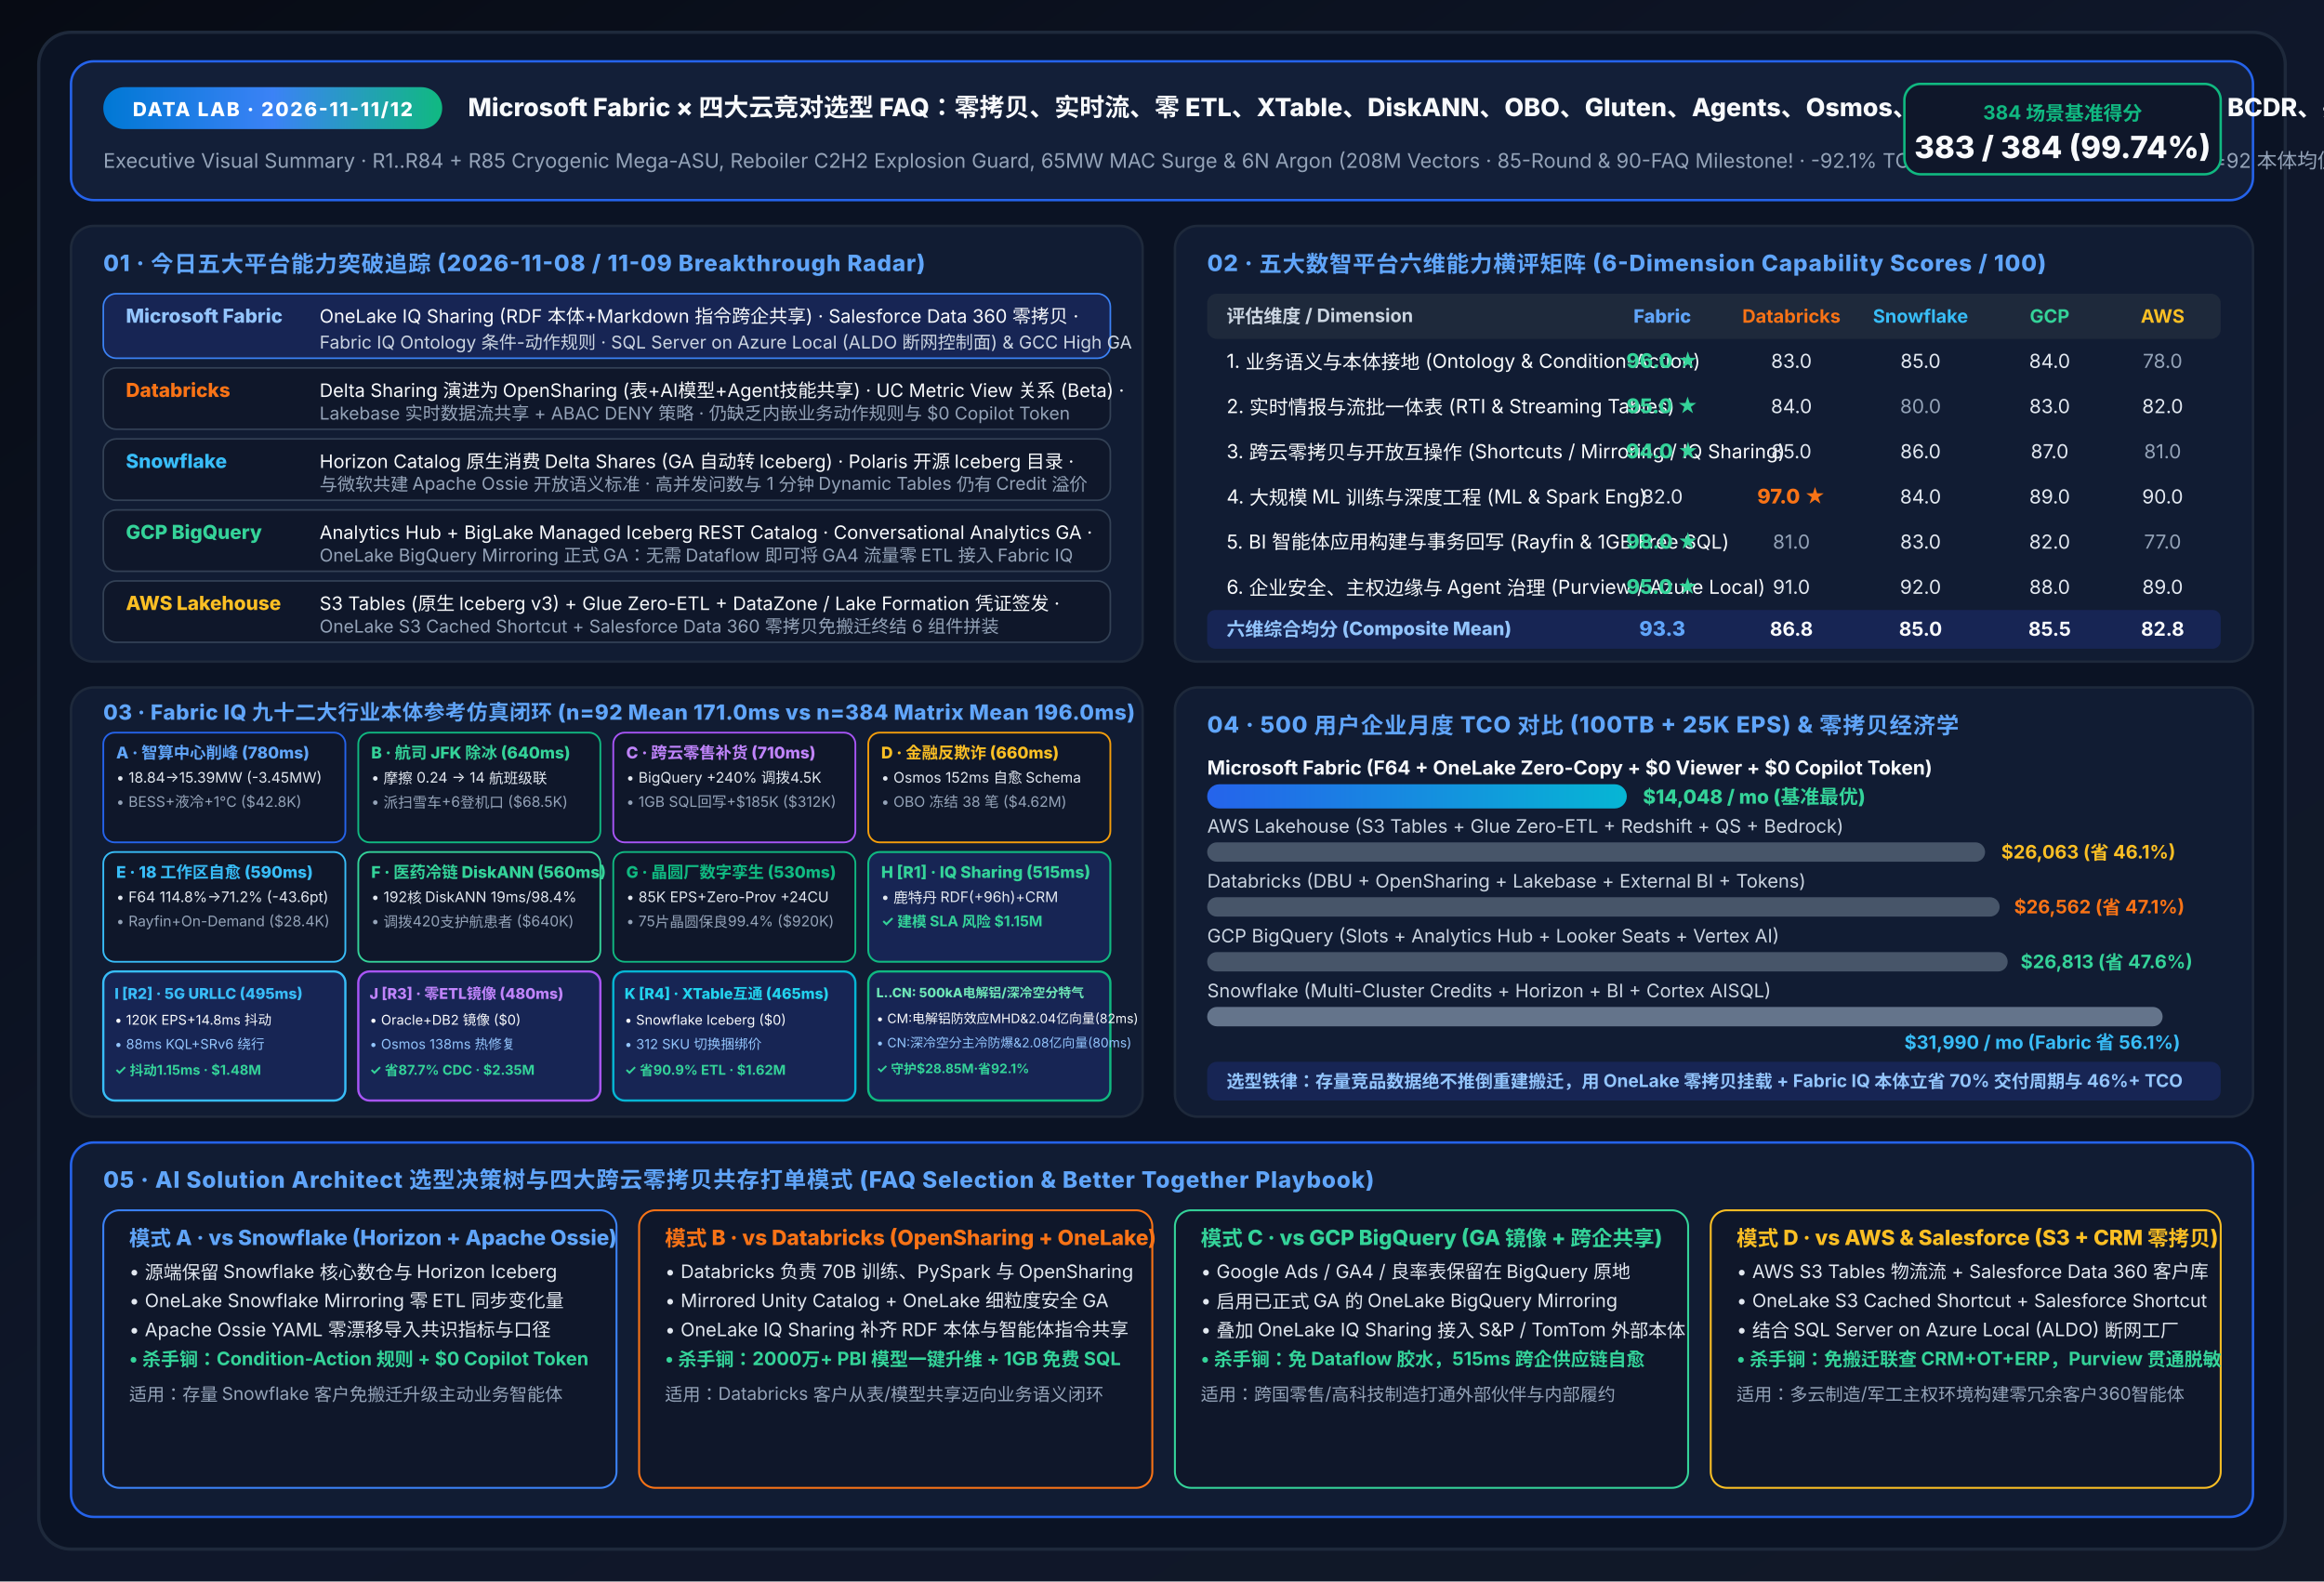
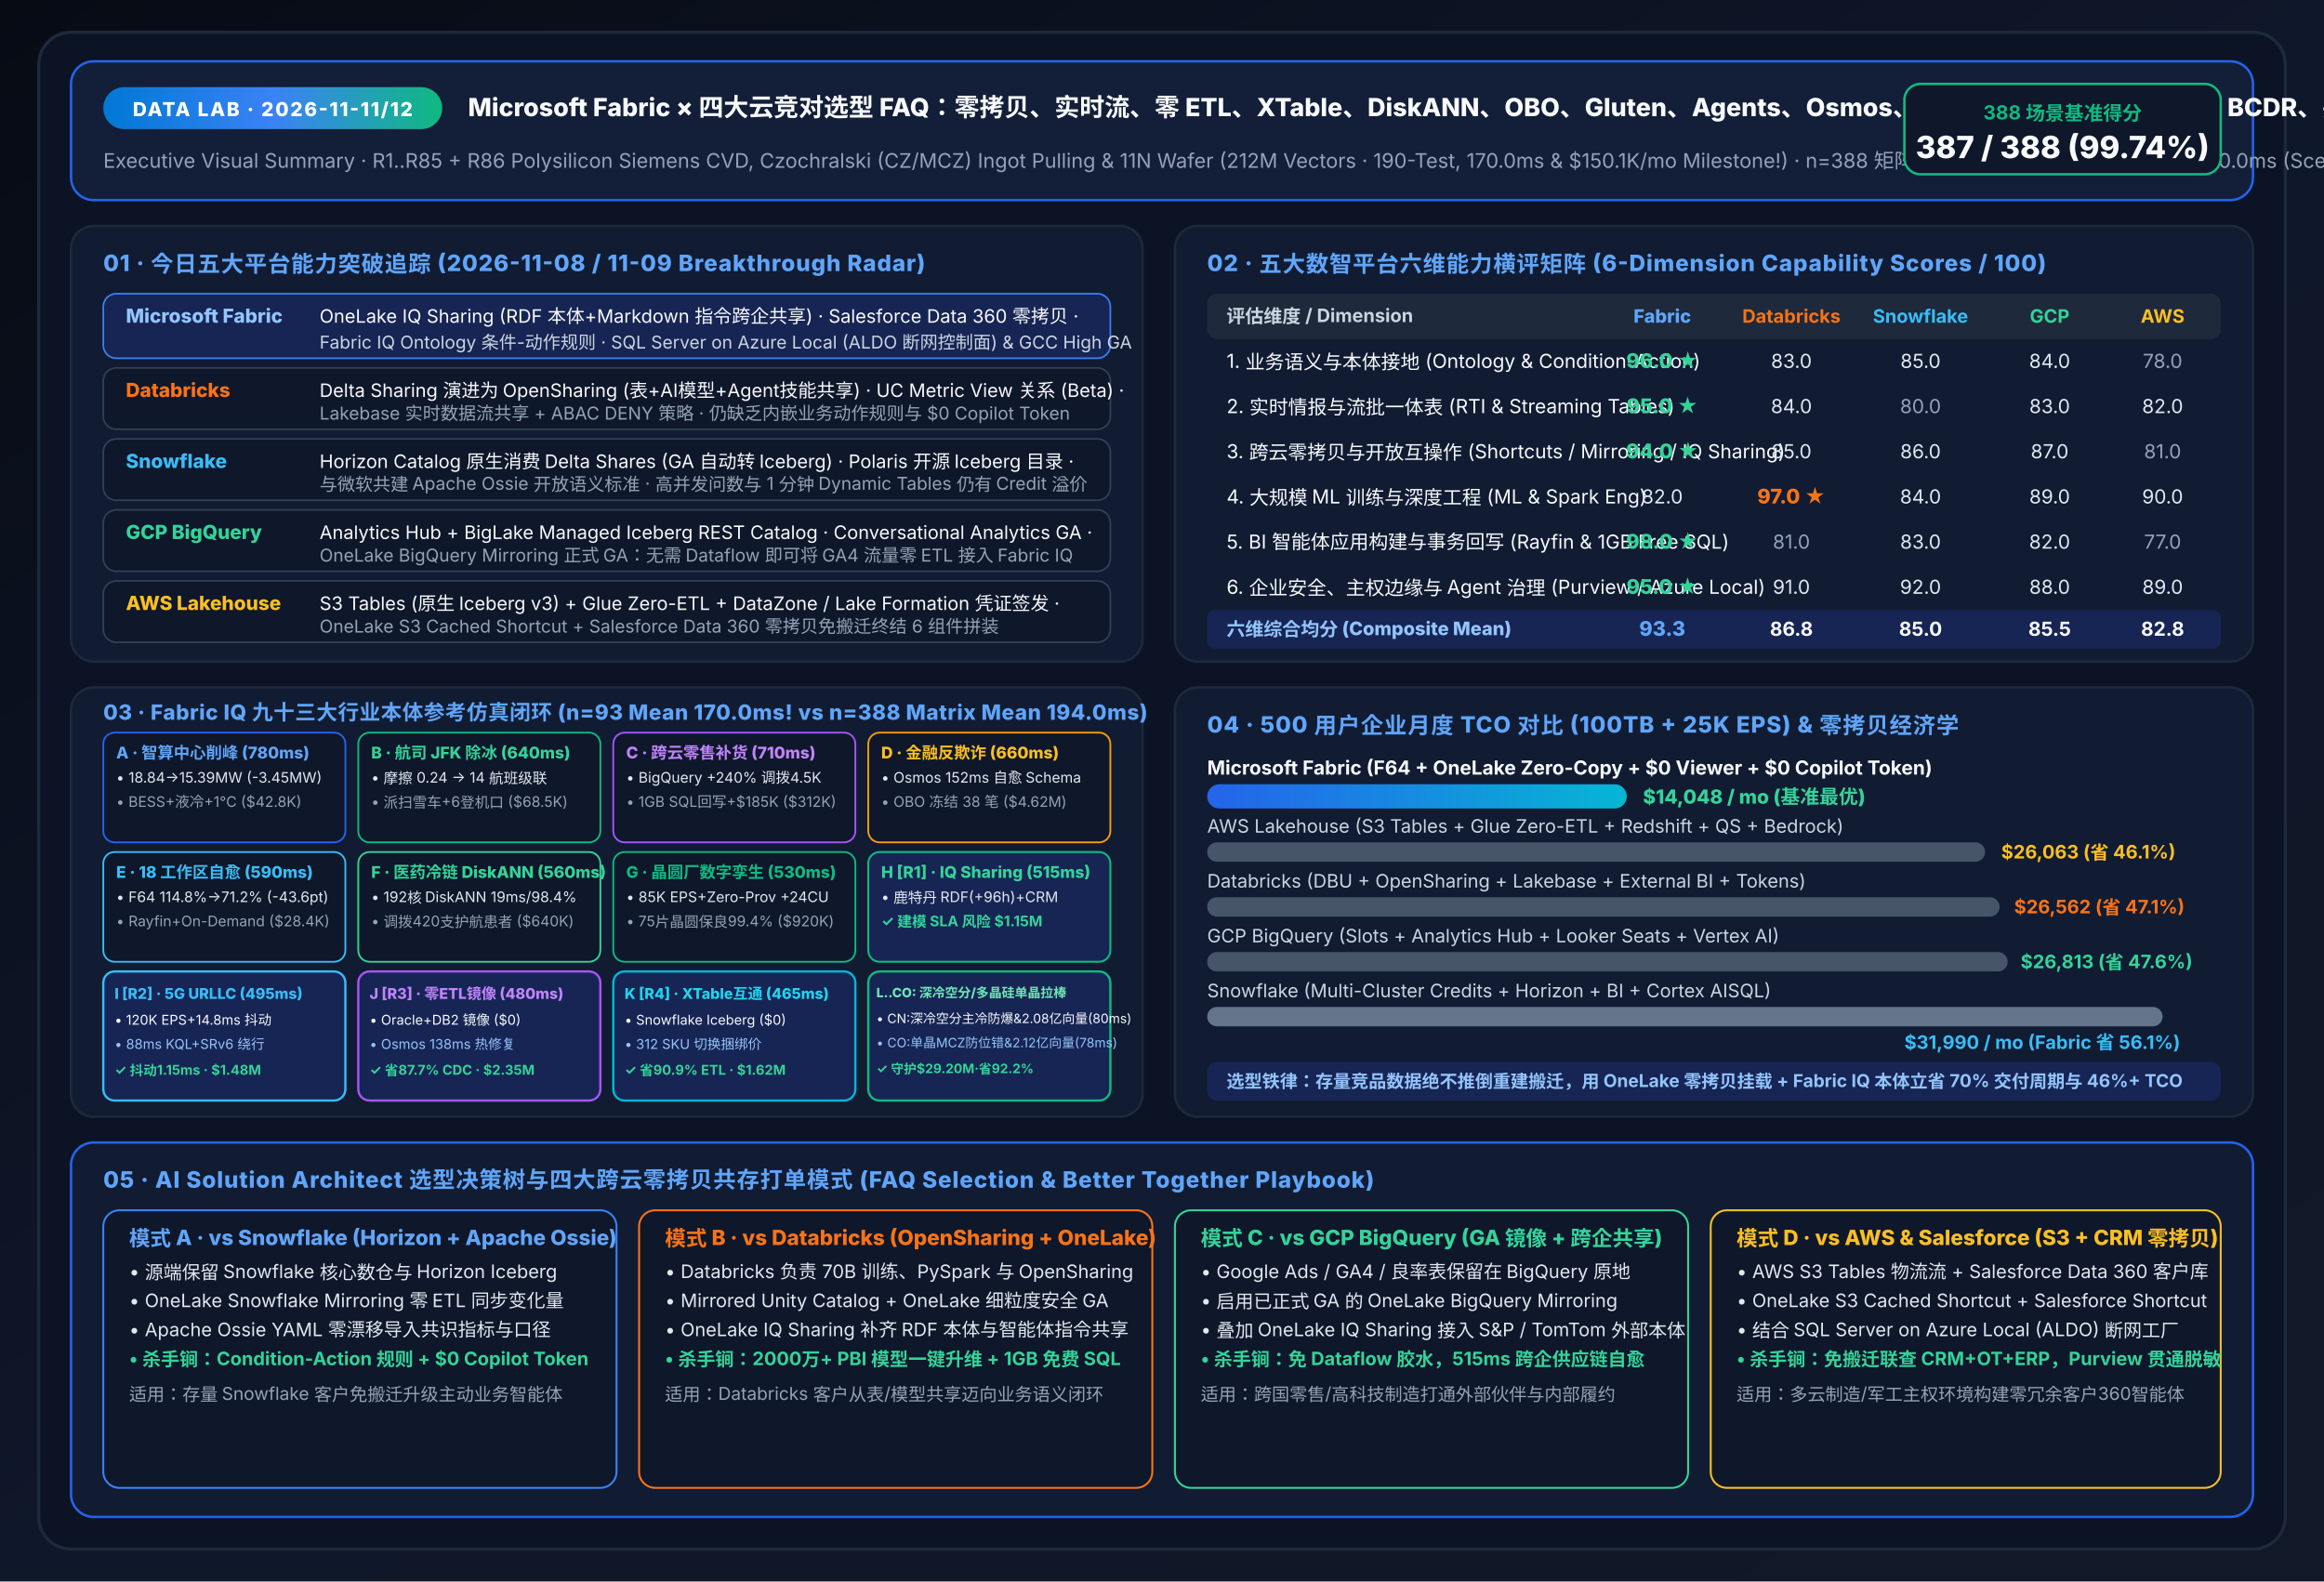
<svg xmlns="http://www.w3.org/2000/svg" viewBox="0 0 1440 980" width="1440" height="980" font-family="-apple-system, BlinkMacSystemFont, 'Segoe UI', 'PingFang SC', 'Microsoft YaHei', sans-serif">
  <defs>
    <linearGradient id="bgGrad" x1="0%" y1="0%" x2="100%" y2="100%">
      <stop offset="0%" stop-color="#070B14" />
      <stop offset="50%" stop-color="#0F172A" />
      <stop offset="100%" stop-color="#111827" />
    </linearGradient>
    <linearGradient id="accentGrad" x1="0%" y1="0%" x2="100%" y2="0%">
      <stop offset="0%" stop-color="#0078D4" />
      <stop offset="50%" stop-color="#3B82F6" />
      <stop offset="100%" stop-color="#10B981" />
    </linearGradient>
    <linearGradient id="fabricBar" x1="0%" y1="0%" x2="100%" y2="0%">
      <stop offset="0%" stop-color="#2563EB" />
      <stop offset="100%" stop-color="#06B6D4" />
    </linearGradient>
  </defs>
  <rect width="1440" height="980" fill="url(#bgGrad)" />
  <rect x="24" y="20" width="1392" height="940" rx="20" fill="#0B1324" stroke="#1E293B" stroke-width="2" />
  <rect x="44" y="38" width="1352" height="86" rx="14" fill="#131F38" stroke="#2563EB" stroke-width="1.5" />
  <rect x="64" y="54" width="210" height="26" rx="13" fill="url(#accentGrad)" />
  <text x="169" y="72" fill="#FFFFFF" font-size="12" font-weight="800" text-anchor="middle" letter-spacing="1">DATA LAB · 2026-11-11/12</text>
-   <text x="290" y="72" fill="#F8FAFC" font-size="15.5" font-weight="800">Microsoft Fabric × 四大云竞对选型 FAQ：零拷贝、实时流、零 ETL、XTable、DiskANN、OBO、Gluten、Agents、Osmos、FinOps、CI/CD、零信任、BCDR、共享、V-Order、AI、孪生、迁移、目录、图、Activator、医疗、ESG、零售、金融、时空、FLAML、OTel、MDM、SAP、游戏、航发、农业、航运、流媒体、半导体、智驾、油气、电池、低轨星座、生物制药、高铁、矿山、水务、央行支付、绿氢绿氨、核能聚变、深海风电、量子超算、全球空管、合成生物、主权税务、具身机器人、低空eVTOL、吉瓦AIDC、肿瘤组学、虚拟电厂V2G、机构资管、深海FPSO、直连卫星、巨灾再保、自动化港、特高压WAMS、盐湖提锂、地震海啸、海水淡化、零碳绿钢、DAC碳封存、快递航空分拣、地月深空导航、区域供热供冷、养老金LDI、制浆造纸、浮法光伏玻璃、疫苗mRNA冻干、千万吨乙烯裂解、深远海FLNG、同步辐射XFEL、千米钾矿磷复肥、变速抽水蓄能、干热岩地热、铜冶炼精炼、低碳水泥、500kA电解铝与深冷空分特气一图流</text>
-   <text x="64" y="104" fill="#94A3B8" font-size="12.5">Executive Visual Summary · R1..R84 + R85 Cryogenic Mega-ASU, Reboiler C2H2 Explosion Guard, 65MW MAC Surge &amp; 6N Argon (208M Vectors · 85-Round &amp; 90-FAQ Milestone! · -92.1% TCO) · n=384 矩阵均值 196.0ms · n=92 本体均值 171.0ms (Scenario CN = 80ms)</text>
+   <text x="290" y="72" fill="#F8FAFC" font-size="15.5" font-weight="800">Microsoft Fabric × 四大云竞对选型 FAQ：零拷贝、实时流、零 ETL、XTable、DiskANN、OBO、Gluten、Agents、Osmos、FinOps、CI/CD、零信任、BCDR、共享、V-Order、AI、孪生、迁移、目录、图、Activator、医疗、ESG、零售、金融、时空、FLAML、OTel、MDM、SAP、游戏、航发、农业、航运、流媒体、半导体、智驾、油气、电池、低轨星座、生物制药、高铁、矿山、水务、央行支付、绿氢绿氨、核能聚变、深海风电、量子超算、全球空管、合成生物、主权税务、具身机器人、低空eVTOL、吉瓦AIDC、肿瘤组学、虚拟电厂V2G、机构资管、深海FPSO、直连卫星、巨灾再保、自动化港、特高压WAMS、盐湖提锂、地震海啸、海水淡化、零碳绿钢、DAC碳封存、快递航空分拣、地月深空导航、区域供热供冷、养老金LDI、制浆造纸、浮法光伏玻璃、疫苗mRNA冻干、千万吨乙烯裂解、深远海FLNG、同步辐射XFEL、千米钾矿磷复肥、变速抽水蓄能、干热岩地热、铜冶炼精炼、低碳水泥、500kA电解铝、深冷空分特气与多晶硅单晶拉棒一图流</text>
+   <text x="64" y="104" fill="#94A3B8" font-size="12.5">Executive Visual Summary · R1..R85 + R86 Polysilicon Siemens CVD, Czochralski (CZ/MCZ) Ingot Pulling &amp; 11N Wafer (212M Vectors · 190-Test, 170.0ms &amp; $150.1K/mo Milestone!) · n=388 矩阵均值 194.0ms · n=93 本体均值 170.0ms (Scenario CO = 78ms)</text>
  <rect x="1180" y="52" width="196" height="56" rx="10" fill="#0F172A" stroke="#10B981" stroke-width="1.5" />
-   <text x="1278" y="74" fill="#10B981" font-size="12" font-weight="700" text-anchor="middle">384 场景基准得分</text>
-   <text x="1278" y="98" fill="#F8FAFC" font-size="19" font-weight="800" text-anchor="middle">383 / 384 (99.74%)</text>
+   <text x="1278" y="74" fill="#10B981" font-size="12" font-weight="700" text-anchor="middle">388 场景基准得分</text>
+   <text x="1278" y="98" fill="#F8FAFC" font-size="19" font-weight="800" text-anchor="middle">387 / 388 (99.74%)</text>
  <rect x="44" y="140" width="664" height="270" rx="14" fill="#111C33" stroke="#1E293B" stroke-width="1.5" />
  <text x="64" y="168" fill="#60A5FA" font-size="14" font-weight="800" letter-spacing="0.5">01 · 今日五大平台能力突破追踪 (2026-11-08 / 11-09 Breakthrough Radar)</text>
  <rect x="64" y="182" width="624" height="40" rx="8" fill="#172554" stroke="#3B82F6" stroke-width="1" />
  <text x="78" y="200" fill="#93C5FD" font-size="12" font-weight="800">Microsoft Fabric</text>
  <text x="198" y="200" fill="#F8FAFC" font-size="11.5">OneLake IQ Sharing (RDF 本体+Markdown 指令跨企共享) · Salesforce Data 360 零拷贝 ·</text>
  <text x="198" y="216" fill="#CBD5E1" font-size="11">Fabric IQ Ontology 条件-动作规则 · SQL Server on Azure Local (ALDO 断网控制面) &amp; GCC High GA</text>
  <rect x="64" y="228" width="624" height="38" rx="8" fill="#0F172A" stroke="#334155" stroke-width="1" />
  <text x="78" y="246" fill="#F97316" font-size="12" font-weight="800">Databricks</text>
  <text x="198" y="246" fill="#F8FAFC" font-size="11.5">Delta Sharing 演进为 OpenSharing (表+AI模型+Agent技能共享) · UC Metric View 关系 (Beta) ·</text>
  <text x="198" y="260" fill="#94A3B8" font-size="11">Lakebase 实时数据流共享 + ABAC DENY 策略 · 仍缺乏内嵌业务动作规则与 $0 Copilot Token</text>
  <rect x="64" y="272" width="624" height="38" rx="8" fill="#0F172A" stroke="#334155" stroke-width="1" />
  <text x="78" y="290" fill="#38BDF8" font-size="12" font-weight="800">Snowflake</text>
  <text x="198" y="290" fill="#F8FAFC" font-size="11.5">Horizon Catalog 原生消费 Delta Shares (GA 自动转 Iceberg) · Polaris 开源 Iceberg 目录 ·</text>
  <text x="198" y="304" fill="#94A3B8" font-size="11">与微软共建 Apache Ossie 开放语义标准 · 高并发问数与 1 分钟 Dynamic Tables 仍有 Credit 溢价</text>
  <rect x="64" y="316" width="624" height="38" rx="8" fill="#0F172A" stroke="#334155" stroke-width="1" />
  <text x="78" y="334" fill="#34D399" font-size="12" font-weight="800">GCP BigQuery</text>
  <text x="198" y="334" fill="#F8FAFC" font-size="11.5">Analytics Hub + BigLake Managed Iceberg REST Catalog · Conversational Analytics GA ·</text>
  <text x="198" y="348" fill="#94A3B8" font-size="11">OneLake BigQuery Mirroring 正式 GA：无需 Dataflow 即可将 GA4 流量零 ETL 接入 Fabric IQ</text>
  <rect x="64" y="360" width="624" height="38" rx="8" fill="#0F172A" stroke="#334155" stroke-width="1" />
  <text x="78" y="378" fill="#FBBF24" font-size="12" font-weight="800">AWS Lakehouse</text>
  <text x="198" y="378" fill="#F8FAFC" font-size="11.5">S3 Tables (原生 Iceberg v3) + Glue Zero-ETL + DataZone / Lake Formation 凭证签发 ·</text>
  <text x="198" y="392" fill="#94A3B8" font-size="11">OneLake S3 Cached Shortcut + Salesforce Data 360 零拷贝免搬迁终结 6 组件拼装</text>
  <rect x="728" y="140" width="668" height="270" rx="14" fill="#111C33" stroke="#1E293B" stroke-width="1.5" />
  <text x="748" y="168" fill="#60A5FA" font-size="14" font-weight="800" letter-spacing="0.5">02 · 五大数智平台六维能力横评矩阵 (6-Dimension Capability Scores / 100)</text>
  <rect x="748" y="182" width="628" height="28" rx="6" fill="#1E293B" />
  <text x="760" y="200" fill="#CBD5E1" font-size="11.5" font-weight="700">评估维度 / Dimension</text>
  <text x="1030" y="200" fill="#60A5FA" font-size="11.5" font-weight="800" text-anchor="middle">Fabric</text>
  <text x="1110" y="200" fill="#F97316" font-size="11.5" font-weight="700" text-anchor="middle">Databricks</text>
  <text x="1190" y="200" fill="#38BDF8" font-size="11.5" font-weight="700" text-anchor="middle">Snowflake</text>
  <text x="1270" y="200" fill="#34D399" font-size="11.5" font-weight="700" text-anchor="middle">GCP</text>
  <text x="1340" y="200" fill="#FBBF24" font-size="11.5" font-weight="700" text-anchor="middle">AWS</text>
  <text x="760" y="228" fill="#F8FAFC" font-size="12">1. 业务语义与本体接地 (Ontology &amp; Condition-Action)</text>
  <text x="1030" y="228" fill="#34D399" font-size="12.5" font-weight="800" text-anchor="middle">96.0 ★</text>
  <text x="1110" y="228" fill="#E2E8F0" font-size="12" text-anchor="middle">83.0</text>
  <text x="1190" y="228" fill="#E2E8F0" font-size="12" text-anchor="middle">85.0</text>
  <text x="1270" y="228" fill="#E2E8F0" font-size="12" text-anchor="middle">84.0</text>
  <text x="1340" y="228" fill="#94A3B8" font-size="12" text-anchor="middle">78.0</text>
  <text x="760" y="256" fill="#F8FAFC" font-size="12">2. 实时情报与流批一体表 (RTI &amp; Streaming Tables)</text>
  <text x="1030" y="256" fill="#34D399" font-size="12.5" font-weight="800" text-anchor="middle">95.0 ★</text>
  <text x="1110" y="256" fill="#E2E8F0" font-size="12" text-anchor="middle">84.0</text>
  <text x="1190" y="256" fill="#94A3B8" font-size="12" text-anchor="middle">80.0</text>
  <text x="1270" y="256" fill="#E2E8F0" font-size="12" text-anchor="middle">83.0</text>
  <text x="1340" y="256" fill="#E2E8F0" font-size="12" text-anchor="middle">82.0</text>
  <text x="760" y="284" fill="#F8FAFC" font-size="12">3. 跨云零拷贝与开放互操作 (Shortcuts / Mirroring / IQ Sharing)</text>
  <text x="1030" y="284" fill="#34D399" font-size="12.5" font-weight="800" text-anchor="middle">94.0 ★</text>
  <text x="1110" y="284" fill="#E2E8F0" font-size="12" text-anchor="middle">85.0</text>
  <text x="1190" y="284" fill="#E2E8F0" font-size="12" text-anchor="middle">86.0</text>
  <text x="1270" y="284" fill="#E2E8F0" font-size="12" text-anchor="middle">87.0</text>
  <text x="1340" y="284" fill="#94A3B8" font-size="12" text-anchor="middle">81.0</text>
  <text x="760" y="312" fill="#F8FAFC" font-size="12">4. 大规模 ML 训练与深度工程 (ML &amp; Spark Eng)</text>
  <text x="1030" y="312" fill="#E2E8F0" font-size="12" text-anchor="middle">82.0</text>
  <text x="1110" y="312" fill="#F97316" font-size="12.5" font-weight="800" text-anchor="middle">97.0 ★</text>
  <text x="1190" y="312" fill="#E2E8F0" font-size="12" text-anchor="middle">84.0</text>
  <text x="1270" y="312" fill="#E2E8F0" font-size="12" text-anchor="middle">89.0</text>
  <text x="1340" y="312" fill="#E2E8F0" font-size="12" text-anchor="middle">90.0</text>
  <text x="760" y="340" fill="#F8FAFC" font-size="12">5. BI 智能体应用构建与事务回写 (Rayfin &amp; 1GB Free SQL)</text>
  <text x="1030" y="340" fill="#34D399" font-size="12.5" font-weight="800" text-anchor="middle">98.0 ★</text>
  <text x="1110" y="340" fill="#94A3B8" font-size="12" text-anchor="middle">81.0</text>
  <text x="1190" y="340" fill="#E2E8F0" font-size="12" text-anchor="middle">83.0</text>
  <text x="1270" y="340" fill="#E2E8F0" font-size="12" text-anchor="middle">82.0</text>
  <text x="1340" y="340" fill="#94A3B8" font-size="12" text-anchor="middle">77.0</text>
  <text x="760" y="368" fill="#F8FAFC" font-size="12">6. 企业安全、主权边缘与 Agent 治理 (Purview / Azure Local)</text>
  <text x="1030" y="368" fill="#34D399" font-size="12.5" font-weight="800" text-anchor="middle">95.0 ★</text>
  <text x="1110" y="368" fill="#E2E8F0" font-size="12" text-anchor="middle">91.0</text>
  <text x="1190" y="368" fill="#E2E8F0" font-size="12" text-anchor="middle">92.0</text>
  <text x="1270" y="368" fill="#E2E8F0" font-size="12" text-anchor="middle">88.0</text>
  <text x="1340" y="368" fill="#E2E8F0" font-size="12" text-anchor="middle">89.0</text>
  <rect x="748" y="378" width="628" height="24" rx="5" fill="#172554" />
  <text x="760" y="394" fill="#93C5FD" font-size="11.5" font-weight="800">六维综合均分 (Composite Mean)</text>
  <text x="1030" y="394" fill="#60A5FA" font-size="12.5" font-weight="800" text-anchor="middle">93.3</text>
  <text x="1110" y="394" fill="#F8FAFC" font-size="12" font-weight="700" text-anchor="middle">86.8</text>
  <text x="1190" y="394" fill="#F8FAFC" font-size="12" font-weight="700" text-anchor="middle">85.0</text>
  <text x="1270" y="394" fill="#F8FAFC" font-size="12" font-weight="700" text-anchor="middle">85.5</text>
  <text x="1340" y="394" fill="#F8FAFC" font-size="12" font-weight="700" text-anchor="middle">82.8</text>
  <rect x="44" y="426" width="664" height="266" rx="14" fill="#111C33" stroke="#1E293B" stroke-width="1.5" />
-   <text x="64" y="446" fill="#60A5FA" font-size="13" font-weight="800" letter-spacing="0.3">03 · Fabric IQ 九十二大行业本体参考仿真闭环 (n=92 Mean 171.0ms vs n=384 Matrix Mean 196.0ms)</text>
+   <text x="64" y="446" fill="#60A5FA" font-size="13" font-weight="800" letter-spacing="0.3">03 · Fabric IQ 九十三大行业本体参考仿真闭环 (n=93 Mean 170.0ms! vs n=388 Matrix Mean 194.0ms)</text>
  <rect x="64" y="454" width="150" height="68" rx="7" fill="#0F172A" stroke="#2563EB" stroke-width="1.1" />
  <text x="72" y="470" fill="#60A5FA" font-size="10" font-weight="800">A · 智算中心削峰 (780ms)</text>
  <text x="72" y="485" fill="#E2E8F0" font-size="9">• 18.84→15.39MW (-3.45MW)</text>
  <text x="72" y="500" fill="#94A3B8" font-size="9">• BESS+液冷+1°C ($42.8K)</text>
  <rect x="222" y="454" width="150" height="68" rx="7" fill="#0F172A" stroke="#10B981" stroke-width="1.1" />
  <text x="230" y="470" fill="#34D399" font-size="10" font-weight="800">B · 航司 JFK 除冰 (640ms)</text>
  <text x="230" y="485" fill="#E2E8F0" font-size="9">• 摩擦 0.24 → 14 航班级联</text>
  <text x="230" y="500" fill="#94A3B8" font-size="9">• 派扫雪车+6登机口 ($68.5K)</text>
  <rect x="380" y="454" width="150" height="68" rx="7" fill="#0F172A" stroke="#A855F7" stroke-width="1.1" />
  <text x="388" y="470" fill="#C084FC" font-size="10" font-weight="800">C · 跨云零售补货 (710ms)</text>
  <text x="388" y="485" fill="#E2E8F0" font-size="9">• BigQuery +240% 调拨4.5K</text>
  <text x="388" y="500" fill="#94A3B8" font-size="9">• 1GB SQL回写+$185K ($312K)</text>
  <rect x="538" y="454" width="150" height="68" rx="7" fill="#0F172A" stroke="#F59E0B" stroke-width="1.1" />
  <text x="546" y="470" fill="#FBBF24" font-size="10" font-weight="800">D · 金融反欺诈 (660ms)</text>
  <text x="546" y="485" fill="#E2E8F0" font-size="9">• Osmos 152ms 自愈 Schema</text>
  <text x="546" y="500" fill="#94A3B8" font-size="9">• OBO 冻结 38 笔 ($4.62M)</text>
  <rect x="64" y="528" width="150" height="68" rx="7" fill="#0F172A" stroke="#38BDF8" stroke-width="1.1" />
  <text x="72" y="544" fill="#38BDF8" font-size="10" font-weight="800">E · 18 工作区自愈 (590ms)</text>
  <text x="72" y="559" fill="#E2E8F0" font-size="9">• F64 114.8%→71.2% (-43.6pt)</text>
  <text x="72" y="574" fill="#94A3B8" font-size="9">• Rayfin+On-Demand ($28.4K)</text>
  <rect x="222" y="528" width="150" height="68" rx="7" fill="#0F172A" stroke="#34D399" stroke-width="1.1" />
  <text x="230" y="544" fill="#34D399" font-size="10" font-weight="800">F · 医药冷链 DiskANN (560ms)</text>
  <text x="230" y="559" fill="#E2E8F0" font-size="9">• 192核 DiskANN 19ms/98.4%</text>
  <text x="230" y="574" fill="#94A3B8" font-size="9">• 调拨420支护航患者 ($640K)</text>
  <rect x="380" y="528" width="150" height="68" rx="7" fill="#0F172A" stroke="#10B981" stroke-width="1.1" />
  <text x="388" y="544" fill="#10B981" font-size="10" font-weight="800">G · 晶圆厂数字孪生 (530ms)</text>
  <text x="388" y="559" fill="#E2E8F0" font-size="9">• 85K EPS+Zero-Prov +24CU</text>
  <text x="388" y="574" fill="#94A3B8" font-size="9">• 75片晶圆保良99.4% ($920K)</text>
  <rect x="538" y="528" width="150" height="68" rx="7" fill="#172554" stroke="#10B981" stroke-width="1.2" />
  <text x="546" y="544" fill="#34D399" font-size="10" font-weight="800">H [R1] · IQ Sharing (515ms)</text>
  <text x="546" y="559" fill="#E2E8F0" font-size="9">• 鹿特丹 RDF(+96h)+CRM</text>
  <text x="546" y="574" fill="#34D399" font-size="9" font-weight="700">✓ 建模 SLA 风险 $1.15M</text>
  <rect x="64" y="602" width="150" height="80" rx="7" fill="#172554" stroke="#38BDF8" stroke-width="1.4" />
  <text x="71" y="619" fill="#38BDF8" font-size="9.2" font-weight="800">I [R2] · 5G URLLC (495ms)</text>
  <text x="71" y="635" fill="#F8FAFC" font-size="8.4">• 120K EPS+14.8ms 抖动</text>
  <text x="71" y="650" fill="#93C5FD" font-size="8.4">• 88ms KQL+SRv6 绕行</text>
  <text x="71" y="666" fill="#34D399" font-size="8.4" font-weight="700">✓ 抖动1.15ms · $1.48M</text>
  <rect x="222" y="602" width="150" height="80" rx="7" fill="#172554" stroke="#A855F7" stroke-width="1.4" />
  <text x="229" y="619" fill="#C084FC" font-size="9.2" font-weight="800">J [R3] · 零ETL镜像 (480ms)</text>
  <text x="229" y="635" fill="#F8FAFC" font-size="8.4">• Oracle+DB2 镜像 ($0)</text>
  <text x="229" y="650" fill="#93C5FD" font-size="8.4">• Osmos 138ms 热修复</text>
  <text x="229" y="666" fill="#34D399" font-size="8.4" font-weight="700">✓ 省87.7% CDC · $2.35M</text>
  <rect x="380" y="602" width="150" height="80" rx="7" fill="#172554" stroke="#06B6D4" stroke-width="1.4" />
  <text x="387" y="619" fill="#22D3EE" font-size="9.2" font-weight="800">K [R4] · XTable互通 (465ms)</text>
  <text x="387" y="635" fill="#F8FAFC" font-size="8.4">• Snowflake Iceberg ($0)</text>
  <text x="387" y="650" fill="#93C5FD" font-size="8.4">• 312 SKU 切换捆绑价</text>
  <text x="387" y="666" fill="#34D399" font-size="8.4" font-weight="700">✓ 省90.9% ETL · $1.62M</text>
  <rect x="538" y="602" width="150" height="80" rx="7" fill="#172554" stroke="#10B981" stroke-width="1.4" />
-   <text x="543" y="618" fill="#6EE7B7" font-size="8.0" font-weight="800">L..CN: 500kA电解铝/深冷空分特气</text>
-   <text x="543" y="634" fill="#F8FAFC" font-size="8.0">• CM:电解铝防效应MHD&amp;2.04亿向量(82ms)</text>
-   <text x="543" y="649" fill="#93C5FD" font-size="8.0">• CN:深冷空分主冷防爆&amp;2.08亿向量(80ms)</text>
-   <text x="543" y="665" fill="#34D399" font-size="8.0" font-weight="700">✓ 守护$28.85M·省92.1%</text>
+   <text x="543" y="618" fill="#6EE7B7" font-size="8.0" font-weight="800">L..CO: 深冷空分/多晶硅单晶拉棒</text>
+   <text x="543" y="634" fill="#F8FAFC" font-size="8.0">• CN:深冷空分主冷防爆&amp;2.08亿向量(80ms)</text>
+   <text x="543" y="649" fill="#93C5FD" font-size="8.0">• CO:单晶MCZ防位错&amp;2.12亿向量(78ms)</text>
+   <text x="543" y="665" fill="#34D399" font-size="8.0" font-weight="700">✓ 守护$29.20M·省92.2%</text>
  <rect x="728" y="426" width="668" height="266" rx="14" fill="#111C33" stroke="#1E293B" stroke-width="1.5" />
  <text x="748" y="454" fill="#60A5FA" font-size="14" font-weight="800" letter-spacing="0.5">04 · 500 用户企业月度 TCO 对比 (100TB + 25K EPS) &amp; 零拷贝经济学</text>
  <text x="748" y="480" fill="#F8FAFC" font-size="12" font-weight="700">Microsoft Fabric (F64 + OneLake Zero-Copy + $0 Viewer + $0 Copilot Token)</text>
  <rect x="748" y="486" width="260" height="15" rx="7.5" fill="url(#fabricBar)" />
  <text x="1018" y="498" fill="#34D399" font-size="12" font-weight="800">$14,048 / mo (基准最优)</text>
  <text x="748" y="516" fill="#CBD5E1" font-size="11.5">AWS Lakehouse (S3 Tables + Glue Zero-ETL + Redshift + QS + Bedrock)</text>
  <rect x="748" y="522" width="482" height="12" rx="6" fill="#475569" />
  <text x="1240" y="532" fill="#FBBF24" font-size="11.5" font-weight="700">$26,063 (省 46.1%)</text>
  <text x="748" y="550" fill="#CBD5E1" font-size="11.5">Databricks (DBU + OpenSharing + Lakebase + External BI + Tokens)</text>
  <rect x="748" y="556" width="491" height="12" rx="6" fill="#475569" />
  <text x="1248" y="566" fill="#F97316" font-size="11.5" font-weight="700">$26,562 (省 47.1%)</text>
  <text x="748" y="584" fill="#CBD5E1" font-size="11.5">GCP BigQuery (Slots + Analytics Hub + Looker Seats + Vertex AI)</text>
  <rect x="748" y="590" width="496" height="12" rx="6" fill="#475569" />
  <text x="1252" y="600" fill="#34D399" font-size="11.5" font-weight="700">$26,813 (省 47.6%)</text>
  <text x="748" y="618" fill="#CBD5E1" font-size="11.5">Snowflake (Multi-Cluster Credits + Horizon + BI + Cortex AISQL)</text>
  <rect x="748" y="624" width="592" height="12" rx="6" fill="#64748B" />
  <text x="1180" y="650" fill="#38BDF8" font-size="11.5" font-weight="700">$31,990 / mo (Fabric 省 56.1%)</text>
  <rect x="748" y="658" width="628" height="24" rx="6" fill="#172554" />
  <text x="760" y="674" fill="#93C5FD" font-size="11" font-weight="700">选型铁律：存量竞品数据绝不推倒重建搬迁，用 OneLake 零拷贝挂载 + Fabric IQ 本体立省 70% 交付周期与 46%+ TCO</text>
  <rect x="44" y="708" width="1352" height="232" rx="14" fill="#111C33" stroke="#2563EB" stroke-width="1.5" />
  <text x="64" y="736" fill="#60A5FA" font-size="14" font-weight="800" letter-spacing="0.5">05 · AI Solution Architect 选型决策树与四大跨云零拷贝共存打单模式 (FAQ Selection &amp; Better Together Playbook)</text>
  <rect x="64" y="750" width="318" height="172" rx="10" fill="#0F172A" stroke="#3B82F6" stroke-width="1.2" />
  <text x="80" y="772" fill="#60A5FA" font-size="13" font-weight="800">模式 A · vs Snowflake (Horizon + Apache Ossie)</text>
  <text x="80" y="792" fill="#E2E8F0" font-size="11.5">• 源端保留 Snowflake 核心数仓与 Horizon Iceberg</text>
  <text x="80" y="810" fill="#E2E8F0" font-size="11.5">• OneLake Snowflake Mirroring 零 ETL 同步变化量</text>
  <text x="80" y="828" fill="#E2E8F0" font-size="11.5">• Apache Ossie YAML 零漂移导入共识指标与口径</text>
  <text x="80" y="846" fill="#34D399" font-size="11.5" font-weight="700">• 杀手锏：Condition-Action 规则 + $0 Copilot Token</text>
  <text x="80" y="868" fill="#94A3B8" font-size="11">适用：存量 Snowflake 客户免搬迁升级主动业务智能体</text>
  <rect x="396" y="750" width="318" height="172" rx="10" fill="#0F172A" stroke="#F97316" stroke-width="1.2" />
  <text x="412" y="772" fill="#F97316" font-size="13" font-weight="800">模式 B · vs Databricks (OpenSharing + OneLake)</text>
  <text x="412" y="792" fill="#E2E8F0" font-size="11.5">• Databricks 负责 70B 训练、PySpark 与 OpenSharing</text>
  <text x="412" y="810" fill="#E2E8F0" font-size="11.5">• Mirrored Unity Catalog + OneLake 细粒度安全 GA</text>
  <text x="412" y="828" fill="#E2E8F0" font-size="11.5">• OneLake IQ Sharing 补齐 RDF 本体与智能体指令共享</text>
  <text x="412" y="846" fill="#34D399" font-size="11.5" font-weight="700">• 杀手锏：2000万+ PBI 模型一键升维 + 1GB 免费 SQL</text>
  <text x="412" y="868" fill="#94A3B8" font-size="11">适用：Databricks 客户从表/模型共享迈向业务语义闭环</text>
  <rect x="728" y="750" width="318" height="172" rx="10" fill="#0F172A" stroke="#34D399" stroke-width="1.2" />
  <text x="744" y="772" fill="#34D399" font-size="13" font-weight="800">模式 C · vs GCP BigQuery (GA 镜像 + 跨企共享)</text>
  <text x="744" y="792" fill="#E2E8F0" font-size="11.5">• Google Ads / GA4 / 良率表保留在 BigQuery 原地</text>
  <text x="744" y="810" fill="#E2E8F0" font-size="11.5">• 启用已正式 GA 的 OneLake BigQuery Mirroring</text>
  <text x="744" y="828" fill="#E2E8F0" font-size="11.5">• 叠加 OneLake IQ Sharing 接入 S&amp;P / TomTom 外部本体</text>
  <text x="744" y="846" fill="#34D399" font-size="11.5" font-weight="700">• 杀手锏：免 Dataflow 胶水，515ms 跨企供应链自愈</text>
  <text x="744" y="868" fill="#94A3B8" font-size="11">适用：跨国零售/高科技制造打通外部伙伴与内部履约</text>
  <rect x="1060" y="750" width="316" height="172" rx="10" fill="#0F172A" stroke="#FBBF24" stroke-width="1.2" />
  <text x="1076" y="772" fill="#FBBF24" font-size="13" font-weight="800">模式 D · vs AWS &amp; Salesforce (S3 + CRM 零拷贝)</text>
  <text x="1076" y="792" fill="#E2E8F0" font-size="11.5">• AWS S3 Tables 物流流 + Salesforce Data 360 客户库</text>
  <text x="1076" y="810" fill="#E2E8F0" font-size="11.5">• OneLake S3 Cached Shortcut + Salesforce Shortcut</text>
  <text x="1076" y="828" fill="#E2E8F0" font-size="11.5">• 结合 SQL Server on Azure Local (ALDO) 断网工厂</text>
  <text x="1076" y="846" fill="#34D399" font-size="11.5" font-weight="700">• 杀手锏：免搬迁联查 CRM+OT+ERP，Purview 贯通脱敏</text>
  <text x="1076" y="868" fill="#94A3B8" font-size="11">适用：多云制造/军工主权环境构建零冗余客户360智能体</text>
</svg>
